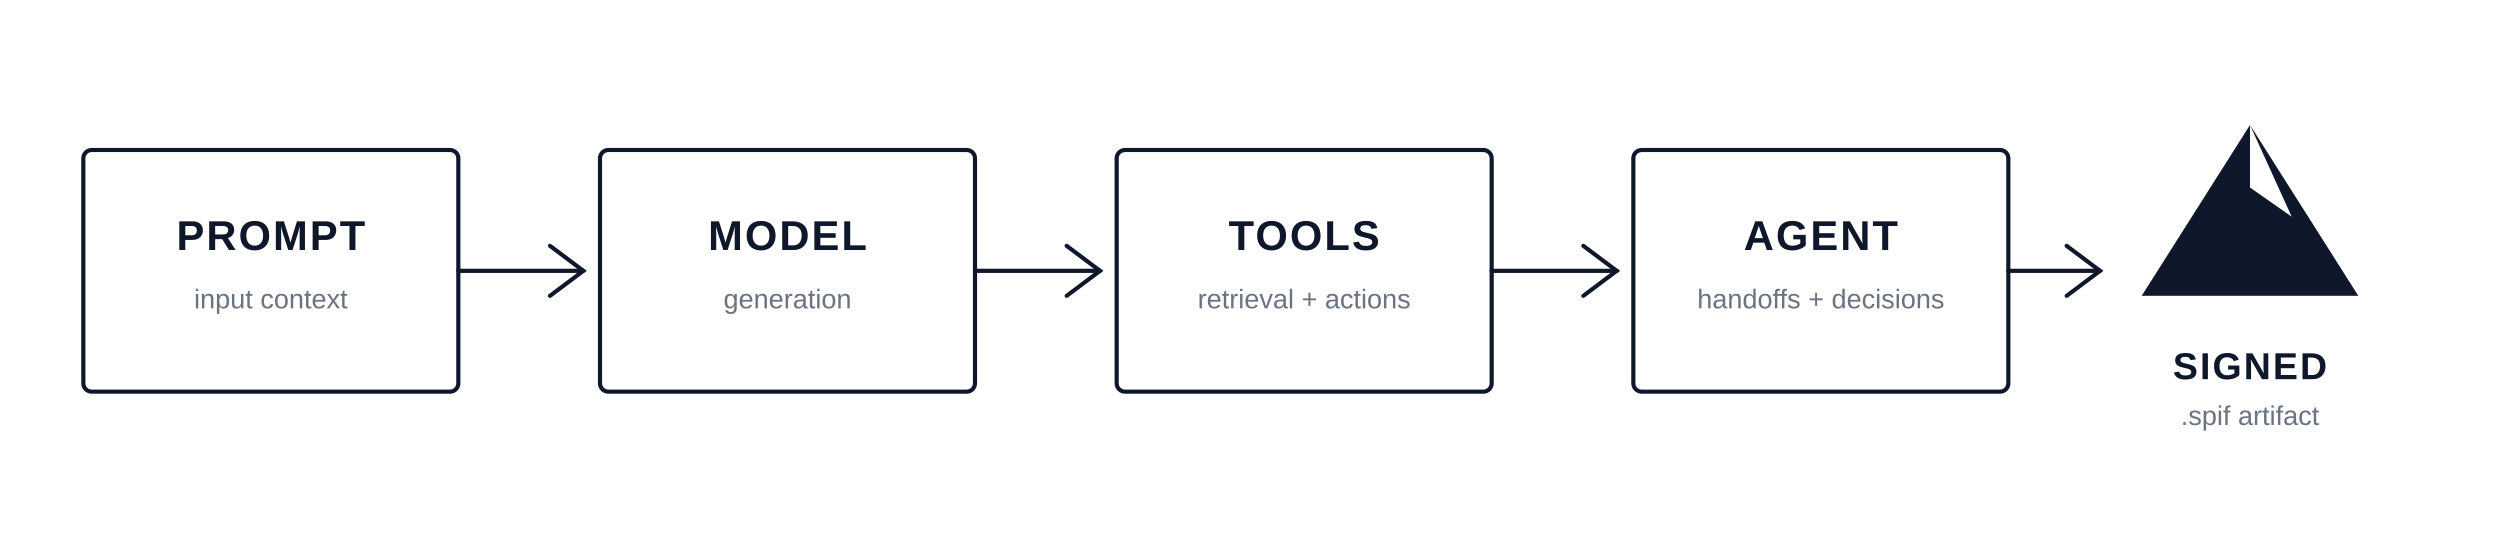
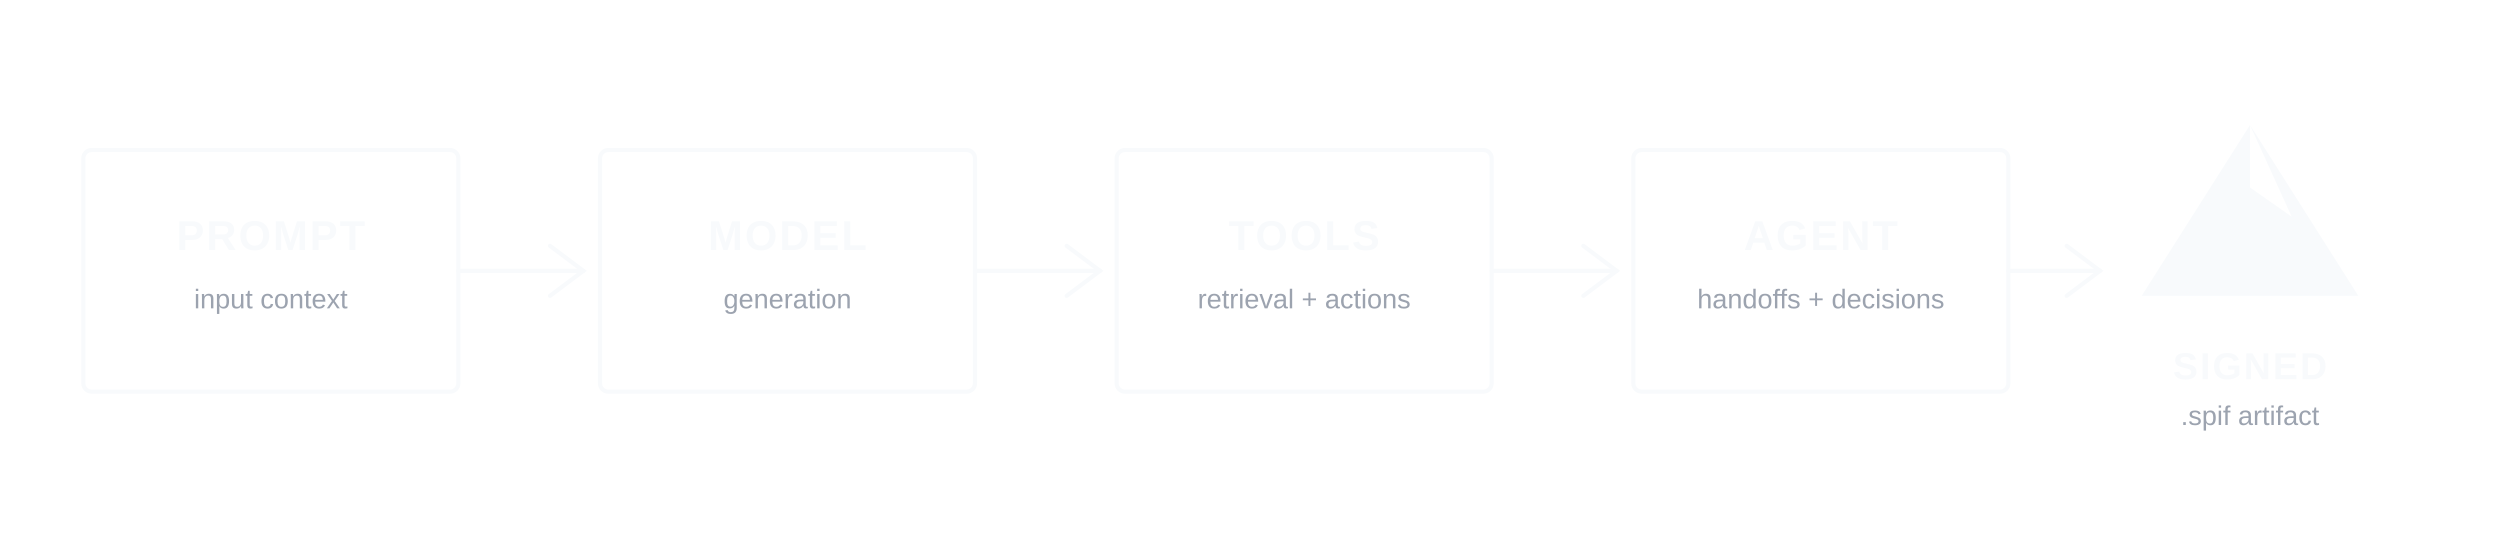
<svg xmlns="http://www.w3.org/2000/svg" viewBox="0 0 1200 260" role="img" aria-labelledby="title desc">
-   <g fill="none" stroke="#0F172A" stroke-width="2">
+   <g fill="none" stroke="#F8FAFC" stroke-width="2">
    <rect x="40" y="72" width="180" height="116" rx="4" />
    <rect x="288" y="72" width="180" height="116" rx="4" />
    <rect x="536" y="72" width="180" height="116" rx="4" />
    <rect x="784" y="72" width="180" height="116" rx="4" />
  </g>
-   <g stroke="#0F172A" stroke-width="2" fill="none" stroke-linecap="round">
+   <g stroke="#F8FAFC" stroke-width="2" fill="none" stroke-linecap="round">
    <path d="M220 130h60" />
    <path d="m264 118 16 12-16 12" />
    <path d="M468 130h60" />
    <path d="m512 118 16 12-16 12" />
    <path d="M716 130h60" />
    <path d="m760 118 16 12-16 12" />
    <path d="M964 130h44" />
    <path d="m992 118 16 12-16 12" />
  </g>
-   <g fill="#0F172A" font-family="Arial, Helvetica, sans-serif" text-anchor="middle">
+   <g fill="#F8FAFC" font-family="Arial, Helvetica, sans-serif" text-anchor="middle">
    <text x="130" y="120" font-size="20" font-weight="700" letter-spacing="1">PROMPT</text>
-     <text x="130" y="148" fill="#6B7280" font-size="13">input context</text>
+     <text x="130" y="148" fill="#9CA3AF" font-size="13">input context</text>
    <text x="378" y="120" font-size="20" font-weight="700" letter-spacing="1">MODEL</text>
-     <text x="378" y="148" fill="#6B7280" font-size="13">generation</text>
+     <text x="378" y="148" fill="#9CA3AF" font-size="13">generation</text>
    <text x="626" y="120" font-size="20" font-weight="700" letter-spacing="1">TOOLS</text>
-     <text x="626" y="148" fill="#6B7280" font-size="13">retrieval + actions</text>
+     <text x="626" y="148" fill="#9CA3AF" font-size="13">retrieval + actions</text>
    <text x="874" y="120" font-size="20" font-weight="700" letter-spacing="1">AGENT</text>
-     <text x="874" y="148" fill="#6B7280" font-size="13">handoffs + decisions</text>
+     <text x="874" y="148" fill="#9CA3AF" font-size="13">handoffs + decisions</text>
  </g>
-   <path d="M1080 60 L1132 142 L1028 142 Z M1080 60 L1080 90 L1100 104 Z" fill="#0F172A" fill-rule="evenodd" />
-   <g fill="#0F172A" font-family="Arial, Helvetica, sans-serif" text-anchor="middle">
+   <path d="M1080 60 L1132 142 L1028 142 Z M1080 60 L1080 90 L1100 104 Z" fill="#F8FAFC" fill-rule="evenodd" />
+   <g fill="#F8FAFC" font-family="Arial, Helvetica, sans-serif" text-anchor="middle">
    <text x="1080" y="182" font-size="18" font-weight="700" letter-spacing="1">SIGNED</text>
-     <text x="1080" y="204" fill="#6B7280" font-size="13">.spif artifact</text>
+     <text x="1080" y="204" fill="#9CA3AF" font-size="13">.spif artifact</text>
  </g>
</svg>
